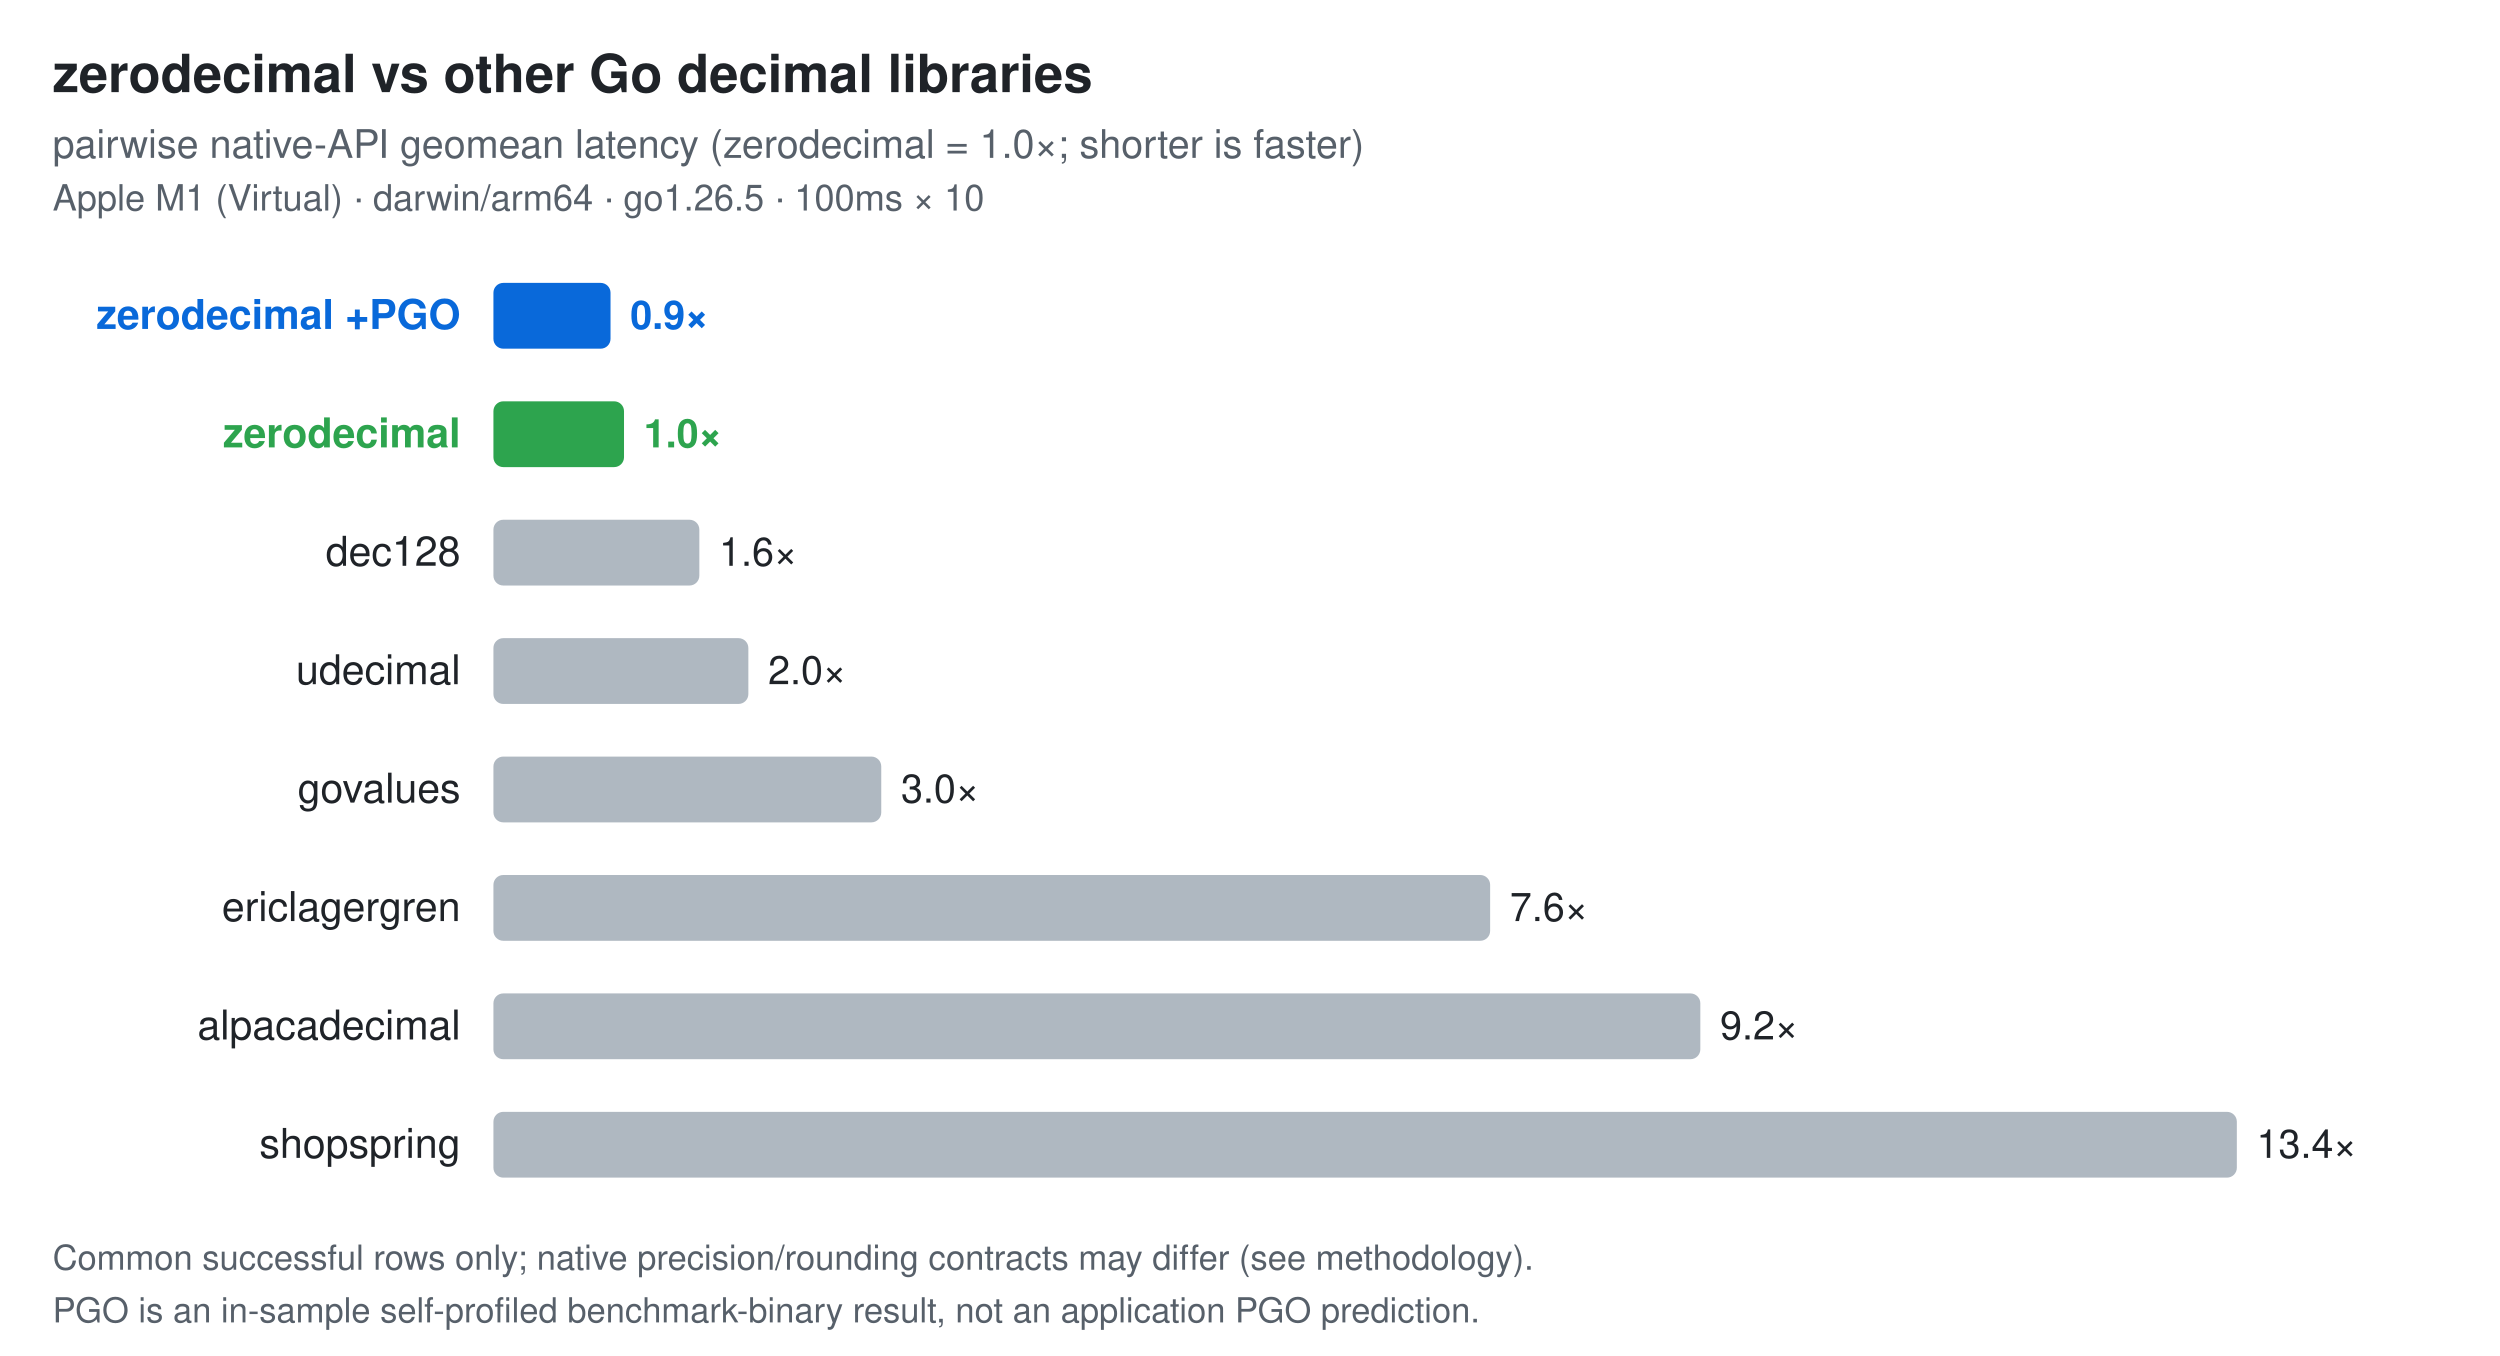
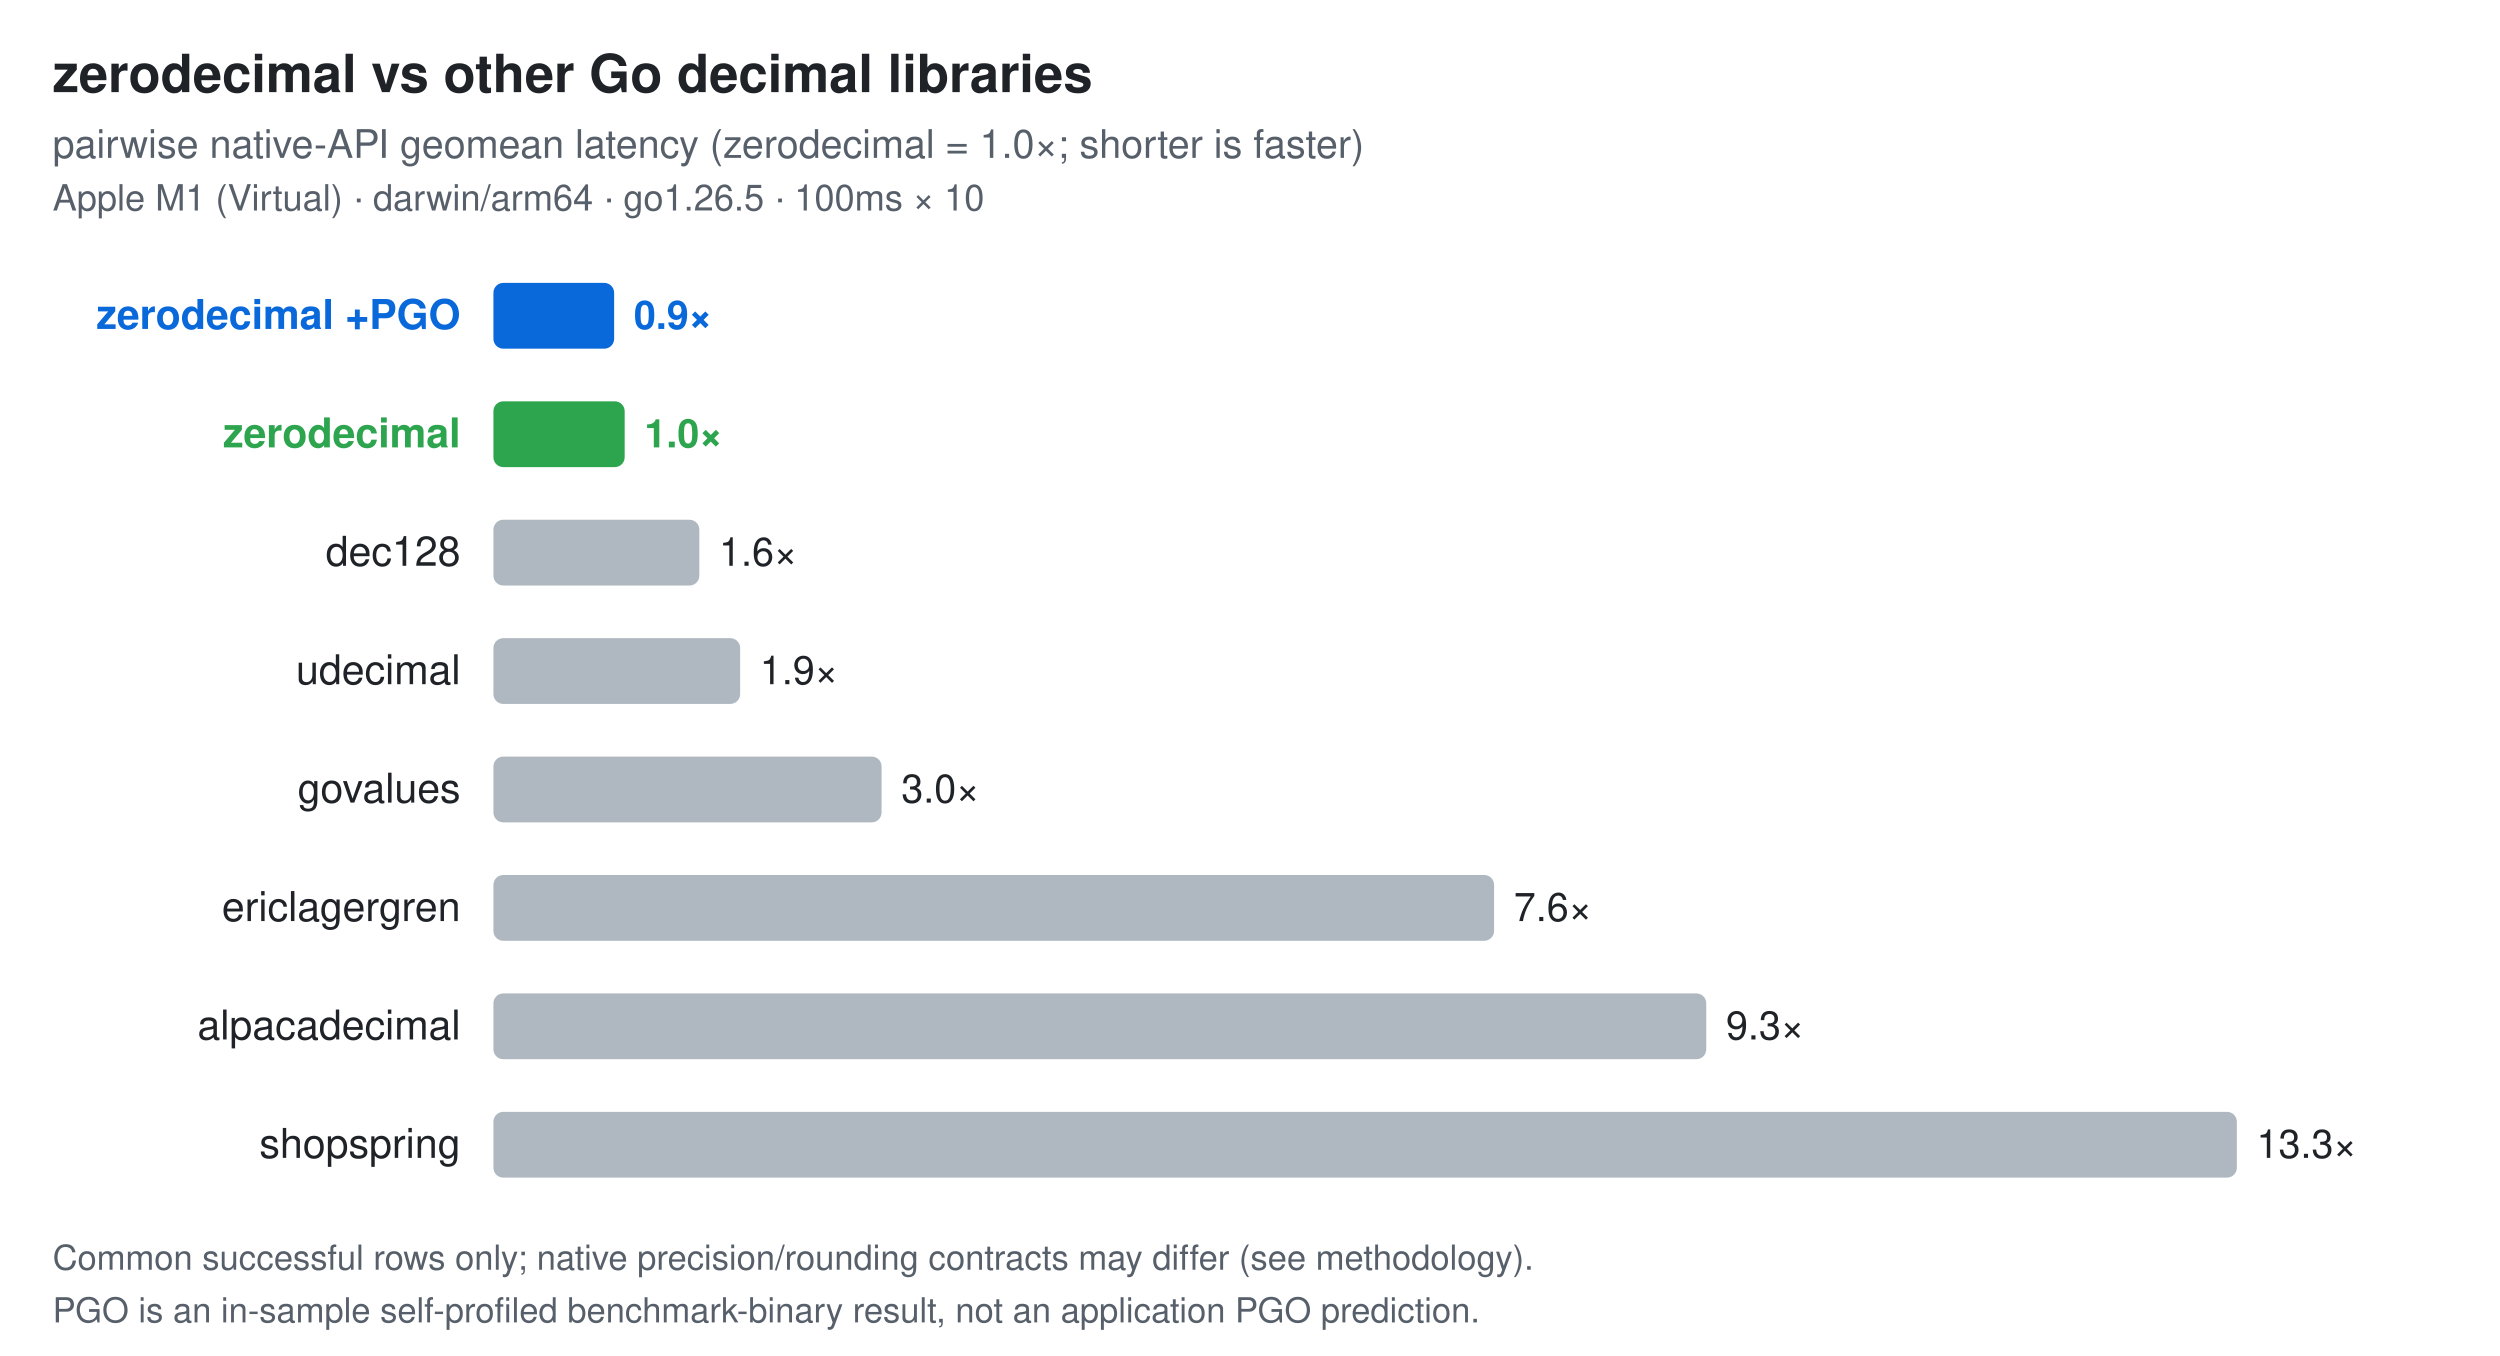
<svg xmlns="http://www.w3.org/2000/svg" width="760" height="412" viewBox="0 0 760 412" font-family="-apple-system,Segoe UI,Helvetica,Arial,sans-serif">
  <text x="16" y="28" font-size="16" font-weight="700" fill="#1f2328">zerodecimal vs other Go decimal libraries</text>
  <text x="16" y="48" font-size="12" fill="#57606a">pairwise native-API geomean latency (zerodecimal = 1.0×; shorter is faster)</text>
  <text x="16" y="64" font-size="11" fill="#57606a">Apple M1 (Virtual) · darwin/arm64 · go1.26.5 · 100ms × 10</text>
  <text x="140" y="100" font-size="12.5" font-weight="700" fill="#0969da" text-anchor="end">zerodecimal +PGO</text>
-   <rect x="150" y="86" width="35.6" height="20" rx="3" fill="#0969da" />
-   <text x="191.6" y="100" font-size="12" font-weight="700" fill="#0969da">0.9×</text>
+   <rect x="150" y="86" width="36.7" height="20" rx="3" fill="#0969da" />
+   <text x="192.7" y="100" font-size="12" font-weight="700" fill="#0969da">0.9×</text>
  <text x="140" y="136" font-size="12.5" font-weight="700" fill="#2da44e" text-anchor="end">zerodecimal</text>
-   <rect x="150" y="122" width="39.7" height="20" rx="3" fill="#2da44e" />
-   <text x="195.7" y="136" font-size="12" font-weight="700" fill="#2da44e">1.0×</text>
+   <rect x="150" y="122" width="39.9" height="20" rx="3" fill="#2da44e" />
+   <text x="195.9" y="136" font-size="12" font-weight="700" fill="#2da44e">1.0×</text>
  <text x="140" y="172" font-size="12.5" font-weight="400" fill="#1f2328" text-anchor="end">dec128</text>
  <rect x="150" y="158" width="62.6" height="20" rx="3" fill="#afb8c1" />
  <text x="218.6" y="172" font-size="12" font-weight="400" fill="#1f2328">1.6×</text>
  <text x="140" y="208" font-size="12.5" font-weight="400" fill="#1f2328" text-anchor="end">udecimal</text>
-   <rect x="150" y="194" width="77.5" height="20" rx="3" fill="#afb8c1" />
-   <text x="233.5" y="208" font-size="12" font-weight="400" fill="#1f2328">2.0×</text>
+   <rect x="150" y="194" width="75.0" height="20" rx="3" fill="#afb8c1" />
+   <text x="231.0" y="208" font-size="12" font-weight="400" fill="#1f2328">1.9×</text>
  <text x="140" y="244" font-size="12.5" font-weight="400" fill="#1f2328" text-anchor="end">govalues</text>
-   <rect x="150" y="230" width="117.9" height="20" rx="3" fill="#afb8c1" />
-   <text x="273.9" y="244" font-size="12" font-weight="400" fill="#1f2328">3.0×</text>
+   <rect x="150" y="230" width="118.0" height="20" rx="3" fill="#afb8c1" />
+   <text x="274.0" y="244" font-size="12" font-weight="400" fill="#1f2328">3.0×</text>
  <text x="140" y="280" font-size="12.5" font-weight="400" fill="#1f2328" text-anchor="end">ericlagergren</text>
-   <rect x="150" y="266" width="303.0" height="20" rx="3" fill="#afb8c1" />
-   <text x="459.0" y="280" font-size="12" font-weight="400" fill="#1f2328">7.6×</text>
+   <rect x="150" y="266" width="304.2" height="20" rx="3" fill="#afb8c1" />
+   <text x="460.2" y="280" font-size="12" font-weight="400" fill="#1f2328">7.6×</text>
  <text x="140" y="316" font-size="12.5" font-weight="400" fill="#1f2328" text-anchor="end">alpacadecimal</text>
-   <rect x="150" y="302" width="366.9" height="20" rx="3" fill="#afb8c1" />
-   <text x="522.9" y="316" font-size="12" font-weight="400" fill="#1f2328">9.2×</text>
+   <rect x="150" y="302" width="368.7" height="20" rx="3" fill="#afb8c1" />
+   <text x="524.7" y="316" font-size="12" font-weight="400" fill="#1f2328">9.3×</text>
  <text x="140" y="352" font-size="12.5" font-weight="400" fill="#1f2328" text-anchor="end">shopspring</text>
  <rect x="150" y="338" width="530.0" height="20" rx="3" fill="#afb8c1" />
-   <text x="686.0" y="352" font-size="12" font-weight="400" fill="#1f2328">13.4×</text>
+   <text x="686.0" y="352" font-size="12" font-weight="400" fill="#1f2328">13.3×</text>
  <text x="16" y="386" font-size="10.5" fill="#57606a">Common successful rows only; native precision/rounding contracts may differ (see methodology).</text>
  <text x="16" y="402" font-size="10.5" fill="#57606a">PGO is an in-sample self-profiled benchmark-binary result, not an application PGO prediction.</text>
</svg>
